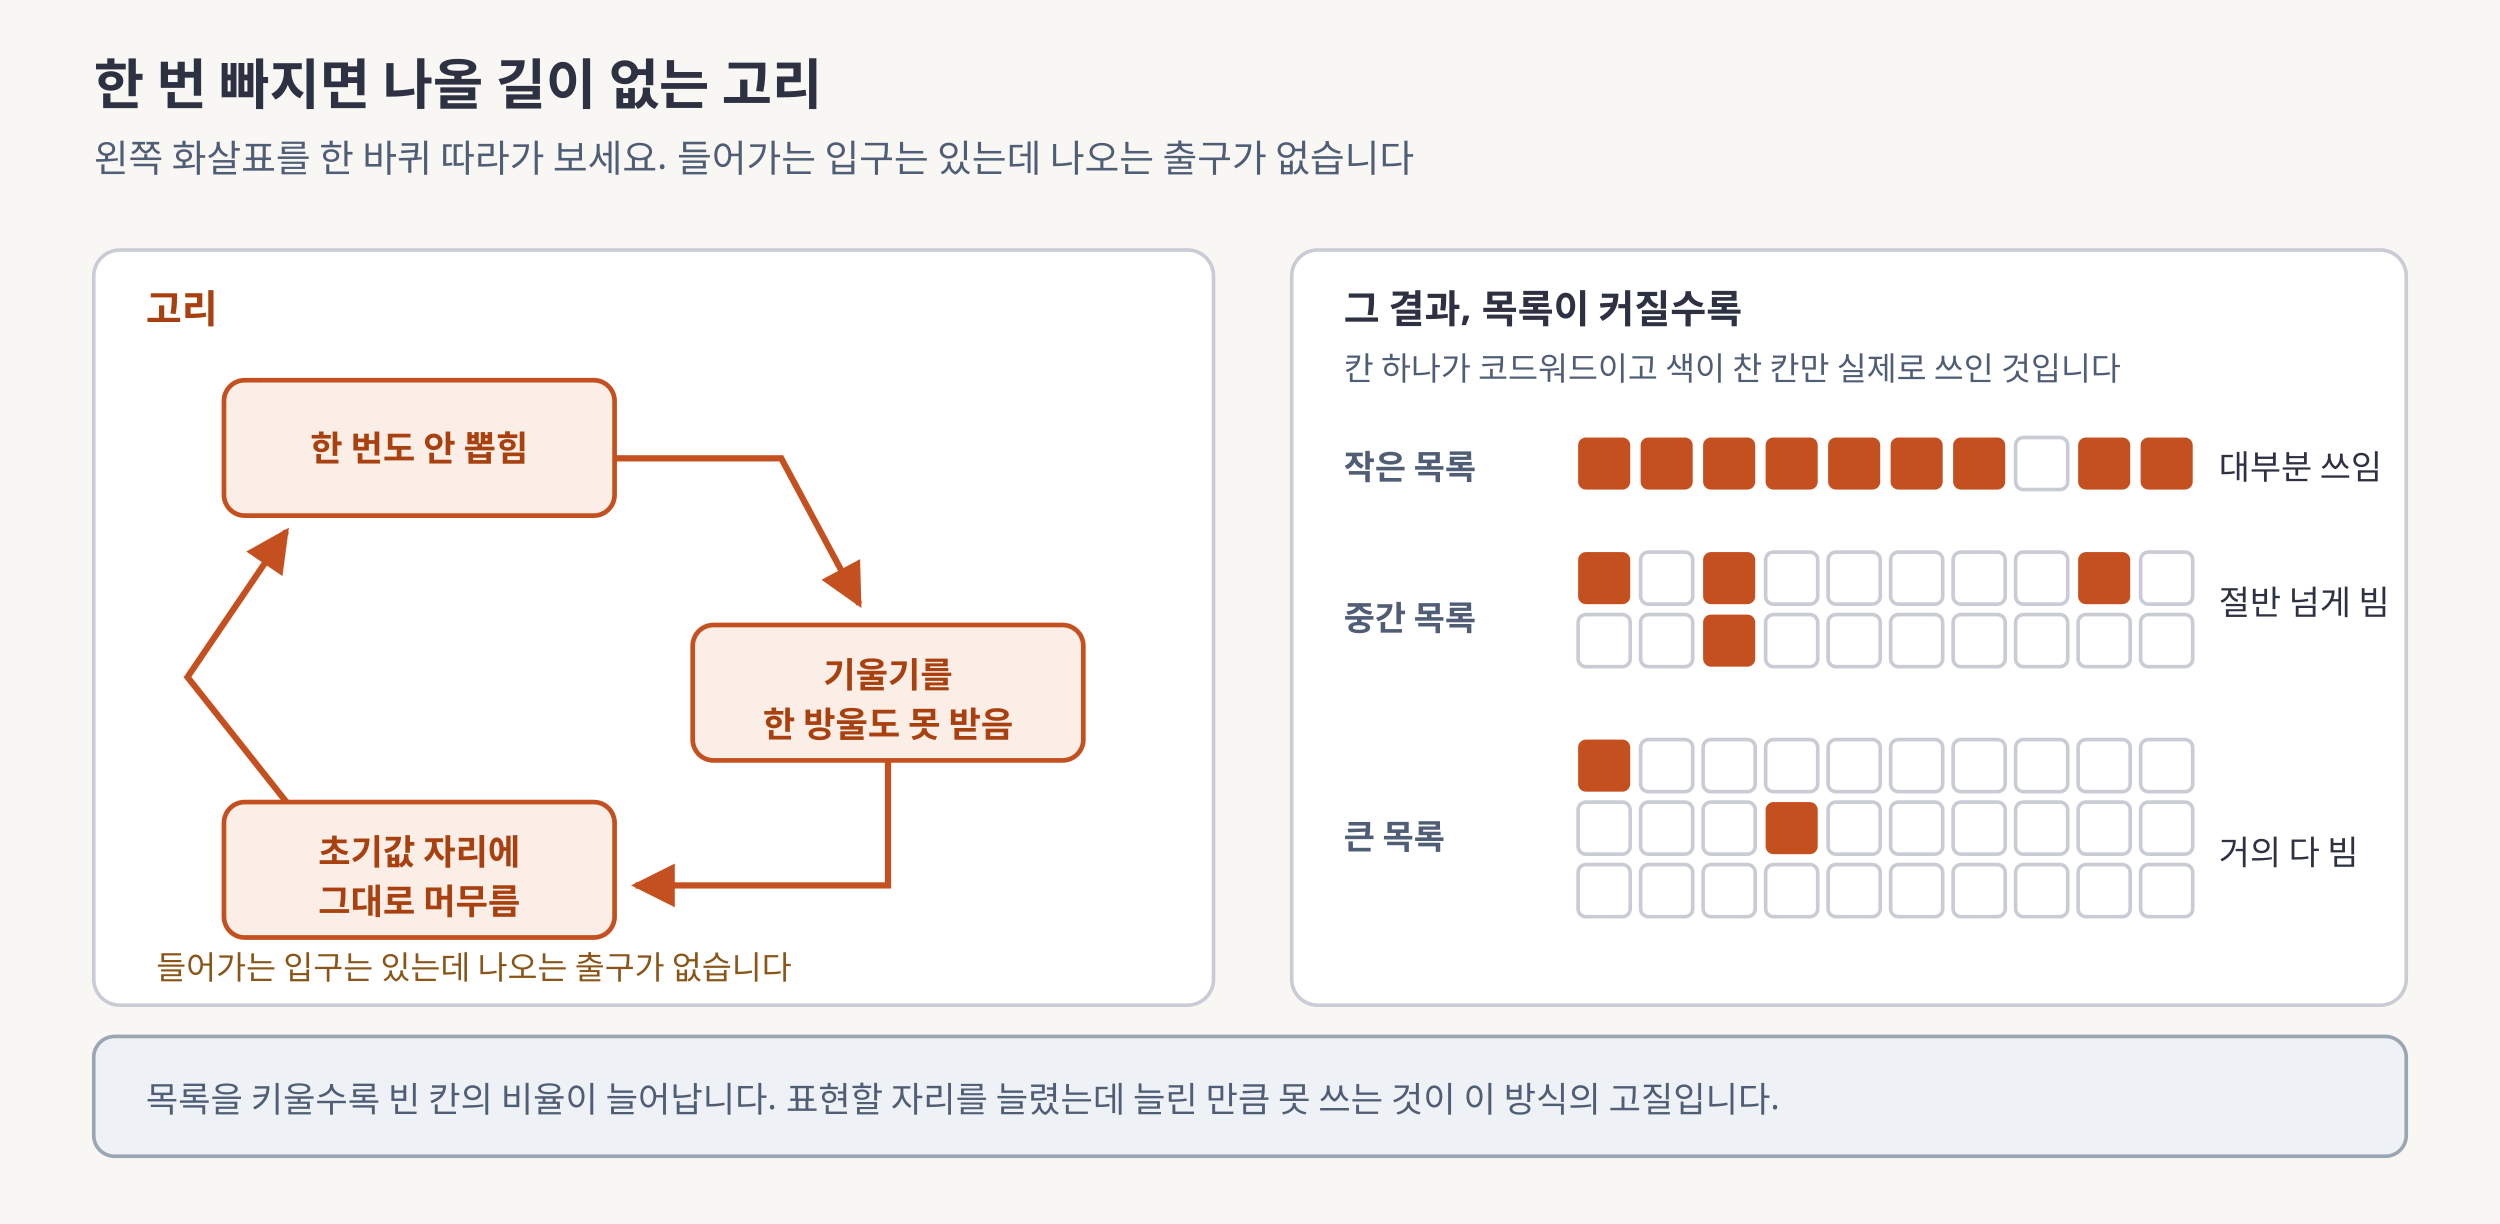
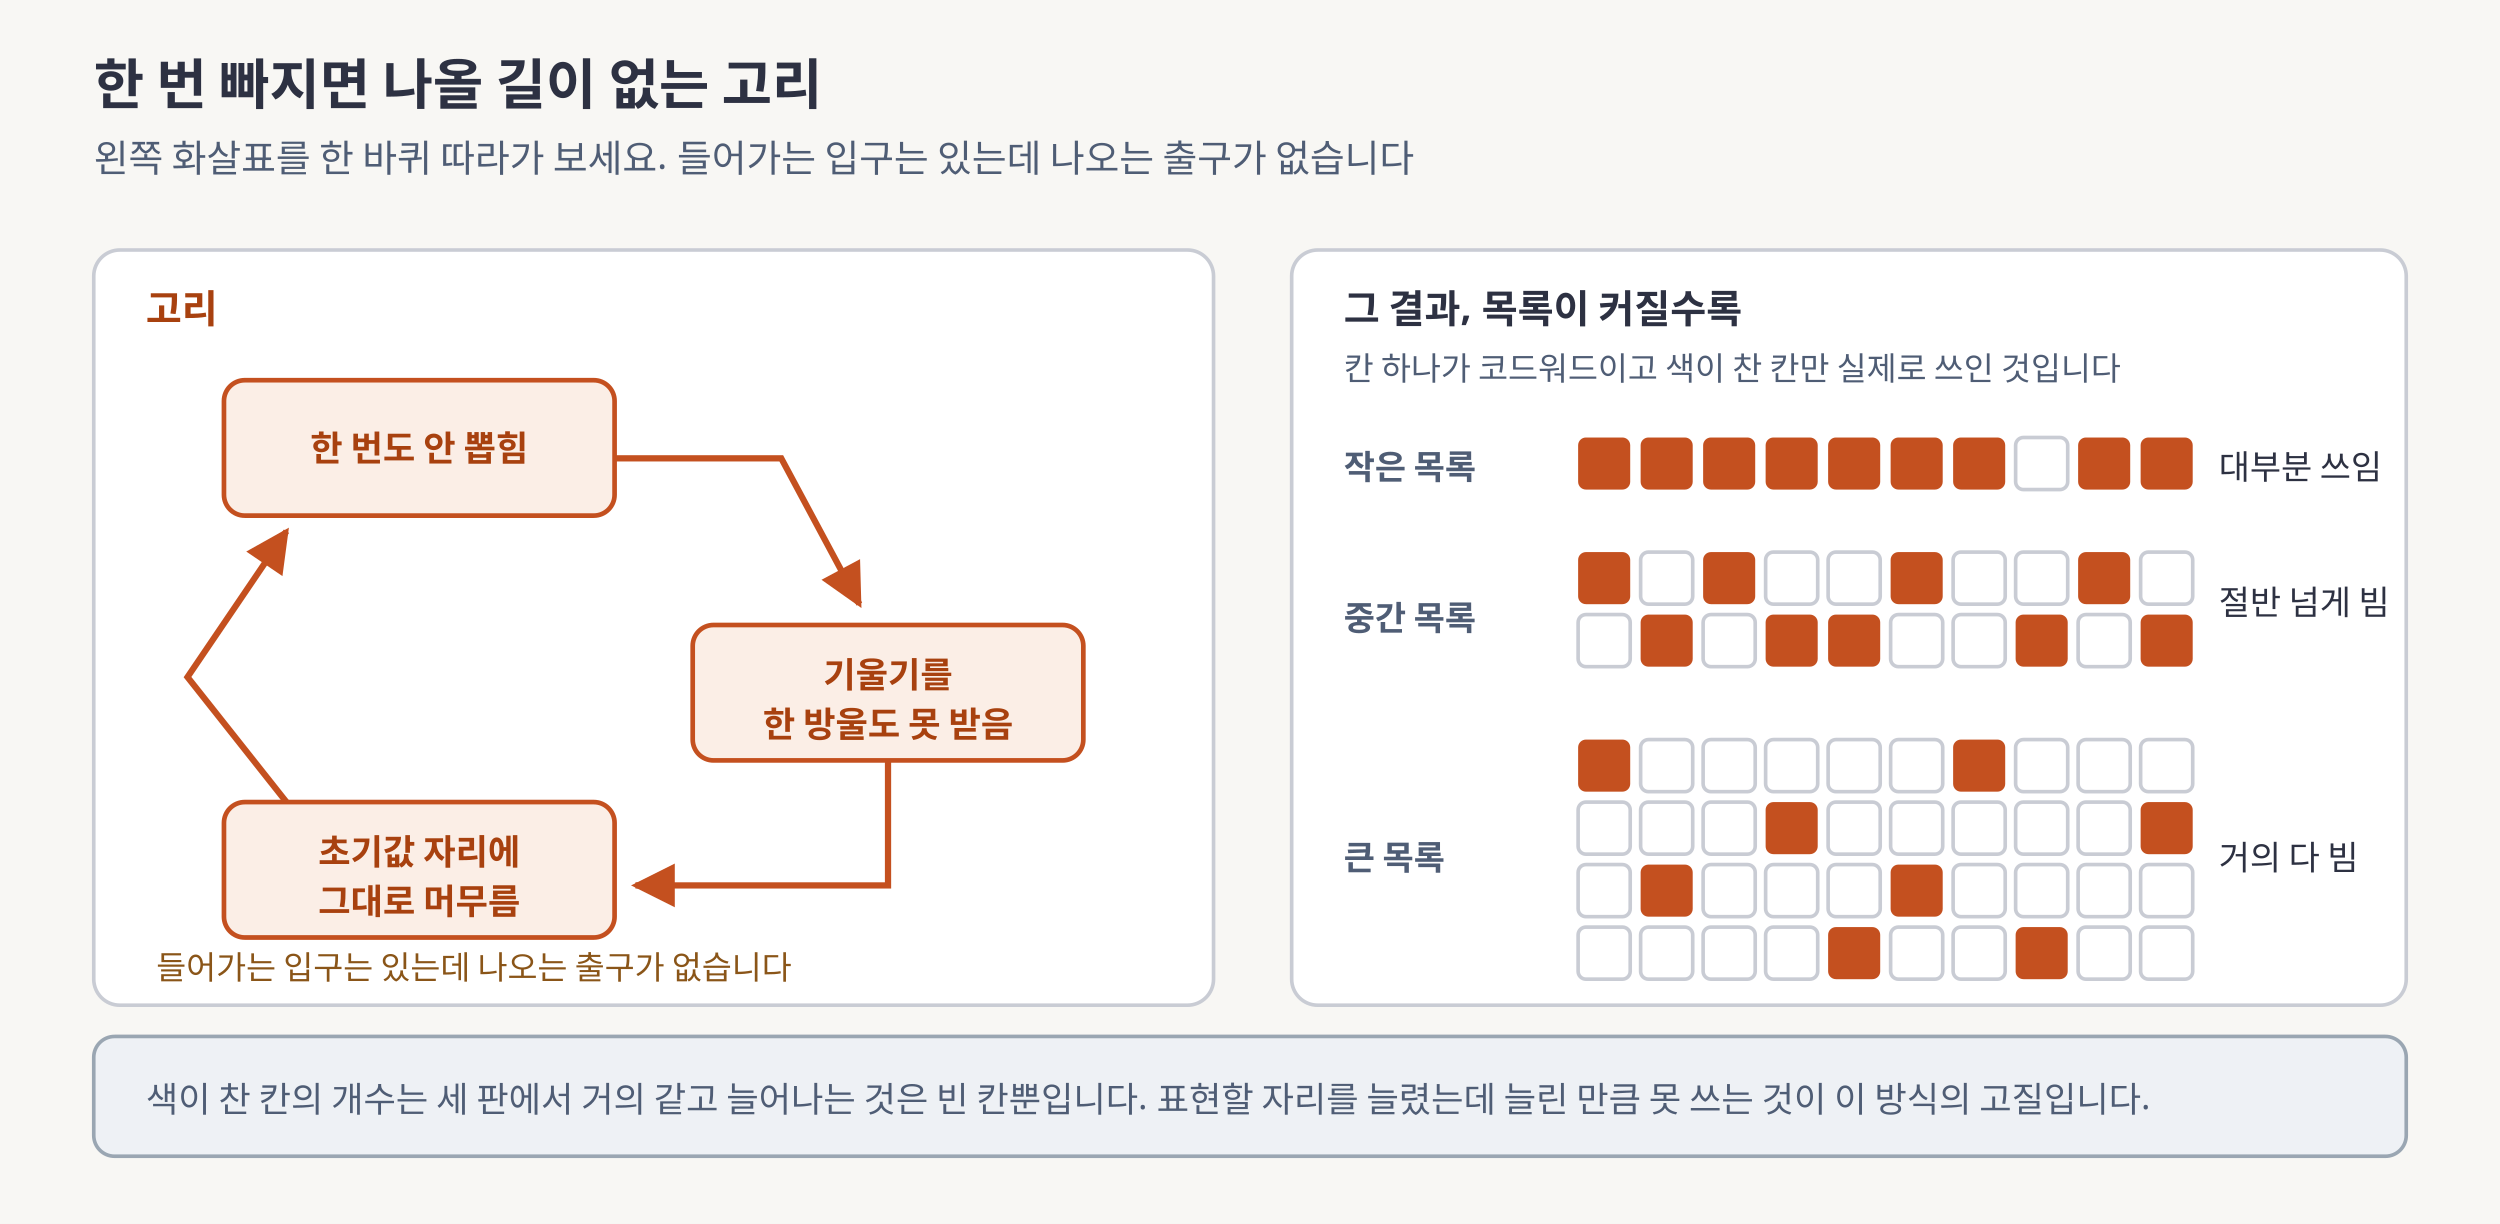
<svg xmlns="http://www.w3.org/2000/svg" viewBox="0 0 960 470" width="960" height="470" role="img" aria-label="코드워드가 뽑히지 않아 죽는 고리와 그 결과">
  <rect x="0" y="0" width="960" height="470" fill="#f8f7f4" />
  <defs>
    <marker id="m5arrO" viewBox="0 0 10 10" refX="9" refY="5" markerWidth="7" markerHeight="7" orient="auto-start-reverse">
      <path d="M 0 0 L 10 5 L 0 10 z" fill="#c4501f" />
    </marker>
  </defs>
  <g font-family="'Noto Sans KR','Malgun Gothic','Apple SD Gothic Neo','Nanum Gothic',sans-serif">
    <text x="36" y="40" font-size="21" font-weight="700" fill="#2d3142">한 번 빠지면 나올 길이 없는 고리</text>
    <text x="36" y="66" font-size="14.5" fill="#4f5d75">왼쪽 화살표를 한 바퀴 따라가 보세요. 들어가는 입구는 있는데 나오는 출구가 없습니다</text>
    <rect x="36" y="96" width="430" height="290" rx="10" fill="#ffffff" stroke="#c9ccd4" stroke-width="1.4" />
    <text x="56" y="124" font-size="15" font-weight="700" fill="#a8410f">고리</text>
    <rect x="86" y="146" width="150" height="52" rx="8" fill="#fbeee6" stroke="#c4501f" stroke-width="1.8" />
    <text x="161" y="177" font-size="13.5" font-weight="700" fill="#a8410f" text-anchor="middle">한 번도 안 뽑힘</text>
    <rect x="266" y="240" width="150" height="52" rx="8" fill="#fbeee6" stroke="#c4501f" stroke-width="1.8" />
    <text x="341" y="264" font-size="13.5" font-weight="700" fill="#a8410f" text-anchor="middle">기울기를</text>
    <text x="341" y="283" font-size="13.5" font-weight="700" fill="#a8410f" text-anchor="middle">한 방울도 못 받음</text>
    <rect x="86" y="308" width="150" height="52" rx="8" fill="#fbeee6" stroke="#c4501f" stroke-width="1.8" />
    <text x="161" y="332" font-size="13.5" font-weight="700" fill="#a8410f" text-anchor="middle">초기값 자리에</text>
    <text x="161" y="351" font-size="13.5" font-weight="700" fill="#a8410f" text-anchor="middle">그대로 머무름</text>
    <path d="M 236 176 L 300 176 L 330 232" fill="none" stroke="#c4501f" stroke-width="2.4" marker-end="url(#m5arrO)" />
    <path d="M 341 292 L 341 340 L 244 340" fill="none" stroke="#c4501f" stroke-width="2.4" marker-end="url(#m5arrO)" />
    <path d="M 110 308 L 72 260 L 110 204" fill="none" stroke="#c4501f" stroke-width="2.4" marker-end="url(#m5arrO)" />
    <text x="60" y="376" font-size="12.5" fill="#8a5518">들어가는 입구는 있는데 나오는 출구가 없습니다</text>
    <rect x="496" y="96" width="428" height="290" rx="10" fill="#ffffff" stroke="#c9ccd4" stroke-width="1.4" />
    <text x="516" y="124" font-size="15" font-weight="700" fill="#2d3142">그 결과, 목록이 커질수록</text>
    <text x="516" y="146" font-size="12.5" fill="#4f5d75">칸 하나가 코드워드이고 색이 찬 칸만 실제로 쓰인 것입니다</text>
    <text x="516" y="184" font-size="13" font-weight="700" fill="#4f5d75">작은 목록</text>
    <g>
      <rect x="606" y="168" width="20" height="20" rx="3" fill="#c4501f" />
      <rect x="630" y="168" width="20" height="20" rx="3" fill="#c4501f" />
      <rect x="654" y="168" width="20" height="20" rx="3" fill="#c4501f" />
      <rect x="678" y="168" width="20" height="20" rx="3" fill="#c4501f" />
      <rect x="702" y="168" width="20" height="20" rx="3" fill="#c4501f" />
      <rect x="726" y="168" width="20" height="20" rx="3" fill="#c4501f" />
      <rect x="750" y="168" width="20" height="20" rx="3" fill="#c4501f" />
      <rect x="774" y="168" width="20" height="20" rx="3" fill="#ffffff" stroke="#c9ccd4" stroke-width="1.4" />
      <rect x="798" y="168" width="20" height="20" rx="3" fill="#c4501f" />
      <rect x="822" y="168" width="20" height="20" rx="3" fill="#c4501f" />
    </g>
    <text x="852" y="184" font-size="13" fill="#2d3142">대부분 쓰임</text>
    <text x="516" y="242" font-size="13" font-weight="700" fill="#4f5d75">중간 목록</text>
    <g>
      <rect x="606" y="212" width="20" height="20" rx="3" fill="#c4501f" />
      <rect x="630" y="212" width="20" height="20" rx="3" fill="#ffffff" stroke="#c9ccd4" stroke-width="1.4" />
      <rect x="654" y="212" width="20" height="20" rx="3" fill="#c4501f" />
      <rect x="678" y="212" width="20" height="20" rx="3" fill="#ffffff" stroke="#c9ccd4" stroke-width="1.4" />
      <rect x="702" y="212" width="20" height="20" rx="3" fill="#ffffff" stroke="#c9ccd4" stroke-width="1.4" />
-       <rect x="726" y="212" width="20" height="20" rx="3" fill="#ffffff" stroke="#c9ccd4" stroke-width="1.4" />
+       <rect x="726" y="212" width="20" height="20" rx="3" fill="#c4501f" />
      <rect x="750" y="212" width="20" height="20" rx="3" fill="#ffffff" stroke="#c9ccd4" stroke-width="1.4" />
      <rect x="774" y="212" width="20" height="20" rx="3" fill="#ffffff" stroke="#c9ccd4" stroke-width="1.4" />
      <rect x="798" y="212" width="20" height="20" rx="3" fill="#c4501f" />
      <rect x="822" y="212" width="20" height="20" rx="3" fill="#ffffff" stroke="#c9ccd4" stroke-width="1.4" />
      <rect x="606" y="236" width="20" height="20" rx="3" fill="#ffffff" stroke="#c9ccd4" stroke-width="1.4" />
-       <rect x="630" y="236" width="20" height="20" rx="3" fill="#ffffff" stroke="#c9ccd4" stroke-width="1.4" />
-       <rect x="654" y="236" width="20" height="20" rx="3" fill="#c4501f" />
-       <rect x="678" y="236" width="20" height="20" rx="3" fill="#ffffff" stroke="#c9ccd4" stroke-width="1.4" />
-       <rect x="702" y="236" width="20" height="20" rx="3" fill="#ffffff" stroke="#c9ccd4" stroke-width="1.4" />
+       <rect x="630" y="236" width="20" height="20" rx="3" fill="#c4501f" />
+       <rect x="654" y="236" width="20" height="20" rx="3" fill="#ffffff" stroke="#c9ccd4" stroke-width="1.4" />
+       <rect x="678" y="236" width="20" height="20" rx="3" fill="#c4501f" />
+       <rect x="702" y="236" width="20" height="20" rx="3" fill="#c4501f" />
      <rect x="726" y="236" width="20" height="20" rx="3" fill="#ffffff" stroke="#c9ccd4" stroke-width="1.4" />
      <rect x="750" y="236" width="20" height="20" rx="3" fill="#ffffff" stroke="#c9ccd4" stroke-width="1.4" />
-       <rect x="774" y="236" width="20" height="20" rx="3" fill="#ffffff" stroke="#c9ccd4" stroke-width="1.4" />
+       <rect x="774" y="236" width="20" height="20" rx="3" fill="#c4501f" />
      <rect x="798" y="236" width="20" height="20" rx="3" fill="#ffffff" stroke="#c9ccd4" stroke-width="1.4" />
-       <rect x="822" y="236" width="20" height="20" rx="3" fill="#ffffff" stroke="#c9ccd4" stroke-width="1.4" />
+       <rect x="822" y="236" width="20" height="20" rx="3" fill="#c4501f" />
    </g>
    <text x="852" y="236" font-size="13" fill="#2d3142">절반 넘게 빔</text>
-     <text x="516" y="326" font-size="13" font-weight="700" fill="#4f5d75">큰 목록</text>
+     <text x="516" y="334" font-size="13" font-weight="700" fill="#4f5d75">큰 목록</text>
    <g>
      <rect x="606" y="284" width="20" height="20" rx="3" fill="#c4501f" />
      <rect x="630" y="284" width="20" height="20" rx="3" fill="#ffffff" stroke="#c9ccd4" stroke-width="1.4" />
      <rect x="654" y="284" width="20" height="20" rx="3" fill="#ffffff" stroke="#c9ccd4" stroke-width="1.4" />
      <rect x="678" y="284" width="20" height="20" rx="3" fill="#ffffff" stroke="#c9ccd4" stroke-width="1.4" />
      <rect x="702" y="284" width="20" height="20" rx="3" fill="#ffffff" stroke="#c9ccd4" stroke-width="1.4" />
      <rect x="726" y="284" width="20" height="20" rx="3" fill="#ffffff" stroke="#c9ccd4" stroke-width="1.4" />
-       <rect x="750" y="284" width="20" height="20" rx="3" fill="#ffffff" stroke="#c9ccd4" stroke-width="1.4" />
+       <rect x="750" y="284" width="20" height="20" rx="3" fill="#c4501f" />
      <rect x="774" y="284" width="20" height="20" rx="3" fill="#ffffff" stroke="#c9ccd4" stroke-width="1.4" />
      <rect x="798" y="284" width="20" height="20" rx="3" fill="#ffffff" stroke="#c9ccd4" stroke-width="1.4" />
      <rect x="822" y="284" width="20" height="20" rx="3" fill="#ffffff" stroke="#c9ccd4" stroke-width="1.4" />
      <rect x="606" y="308" width="20" height="20" rx="3" fill="#ffffff" stroke="#c9ccd4" stroke-width="1.4" />
      <rect x="630" y="308" width="20" height="20" rx="3" fill="#ffffff" stroke="#c9ccd4" stroke-width="1.4" />
      <rect x="654" y="308" width="20" height="20" rx="3" fill="#ffffff" stroke="#c9ccd4" stroke-width="1.4" />
      <rect x="678" y="308" width="20" height="20" rx="3" fill="#c4501f" />
      <rect x="702" y="308" width="20" height="20" rx="3" fill="#ffffff" stroke="#c9ccd4" stroke-width="1.4" />
      <rect x="726" y="308" width="20" height="20" rx="3" fill="#ffffff" stroke="#c9ccd4" stroke-width="1.4" />
      <rect x="750" y="308" width="20" height="20" rx="3" fill="#ffffff" stroke="#c9ccd4" stroke-width="1.4" />
      <rect x="774" y="308" width="20" height="20" rx="3" fill="#ffffff" stroke="#c9ccd4" stroke-width="1.4" />
      <rect x="798" y="308" width="20" height="20" rx="3" fill="#ffffff" stroke="#c9ccd4" stroke-width="1.4" />
-       <rect x="822" y="308" width="20" height="20" rx="3" fill="#ffffff" stroke="#c9ccd4" stroke-width="1.4" />
+       <rect x="822" y="308" width="20" height="20" rx="3" fill="#c4501f" />
      <rect x="606" y="332" width="20" height="20" rx="3" fill="#ffffff" stroke="#c9ccd4" stroke-width="1.4" />
-       <rect x="630" y="332" width="20" height="20" rx="3" fill="#ffffff" stroke="#c9ccd4" stroke-width="1.4" />
+       <rect x="630" y="332" width="20" height="20" rx="3" fill="#c4501f" />
      <rect x="654" y="332" width="20" height="20" rx="3" fill="#ffffff" stroke="#c9ccd4" stroke-width="1.4" />
      <rect x="678" y="332" width="20" height="20" rx="3" fill="#ffffff" stroke="#c9ccd4" stroke-width="1.4" />
      <rect x="702" y="332" width="20" height="20" rx="3" fill="#ffffff" stroke="#c9ccd4" stroke-width="1.4" />
-       <rect x="726" y="332" width="20" height="20" rx="3" fill="#ffffff" stroke="#c9ccd4" stroke-width="1.4" />
+       <rect x="726" y="332" width="20" height="20" rx="3" fill="#c4501f" />
      <rect x="750" y="332" width="20" height="20" rx="3" fill="#ffffff" stroke="#c9ccd4" stroke-width="1.4" />
      <rect x="774" y="332" width="20" height="20" rx="3" fill="#ffffff" stroke="#c9ccd4" stroke-width="1.4" />
      <rect x="798" y="332" width="20" height="20" rx="3" fill="#ffffff" stroke="#c9ccd4" stroke-width="1.4" />
      <rect x="822" y="332" width="20" height="20" rx="3" fill="#ffffff" stroke="#c9ccd4" stroke-width="1.4" />
+       <rect x="606" y="356" width="20" height="20" rx="3" fill="#ffffff" stroke="#c9ccd4" stroke-width="1.4" />
+       <rect x="630" y="356" width="20" height="20" rx="3" fill="#ffffff" stroke="#c9ccd4" stroke-width="1.4" />
+       <rect x="654" y="356" width="20" height="20" rx="3" fill="#ffffff" stroke="#c9ccd4" stroke-width="1.4" />
+       <rect x="678" y="356" width="20" height="20" rx="3" fill="#ffffff" stroke="#c9ccd4" stroke-width="1.4" />
+       <rect x="702" y="356" width="20" height="20" rx="3" fill="#c4501f" />
+       <rect x="726" y="356" width="20" height="20" rx="3" fill="#ffffff" stroke="#c9ccd4" stroke-width="1.4" />
+       <rect x="750" y="356" width="20" height="20" rx="3" fill="#ffffff" stroke="#c9ccd4" stroke-width="1.4" />
+       <rect x="774" y="356" width="20" height="20" rx="3" fill="#c4501f" />
+       <rect x="798" y="356" width="20" height="20" rx="3" fill="#ffffff" stroke="#c9ccd4" stroke-width="1.4" />
+       <rect x="822" y="356" width="20" height="20" rx="3" fill="#ffffff" stroke="#c9ccd4" stroke-width="1.4" />
    </g>
-     <text x="852" y="332" font-size="13" fill="#2d3142">거의 다 빔</text>
+     <text x="852" y="334" font-size="13" fill="#2d3142">거의 다 빔</text>
    <rect x="36" y="398" width="888" height="46" rx="8" fill="#eef1f5" stroke="#9aa6b2" stroke-width="1.4" />
-     <text x="56" y="427" font-size="13.5" fill="#4f5d75">목록을 키울수록 빈 칸의 비율이 늘어납니다. 표현할 자리를 늘렸는데 늘린 만큼 못 쓰는 것이 이 방식의 고질입니다.</text>
+     <text x="56" y="427" font-size="13.5" fill="#4f5d75">색이 찬 칸의 개수는 세 판에서 거의 같고 늘어나는 것은 빈 칸뿐입니다. 표현할 자리를 늘렸는데 늘린 만큼 못 쓰는 것이 이 방식의 고질입니다.</text>
  </g>
</svg>
